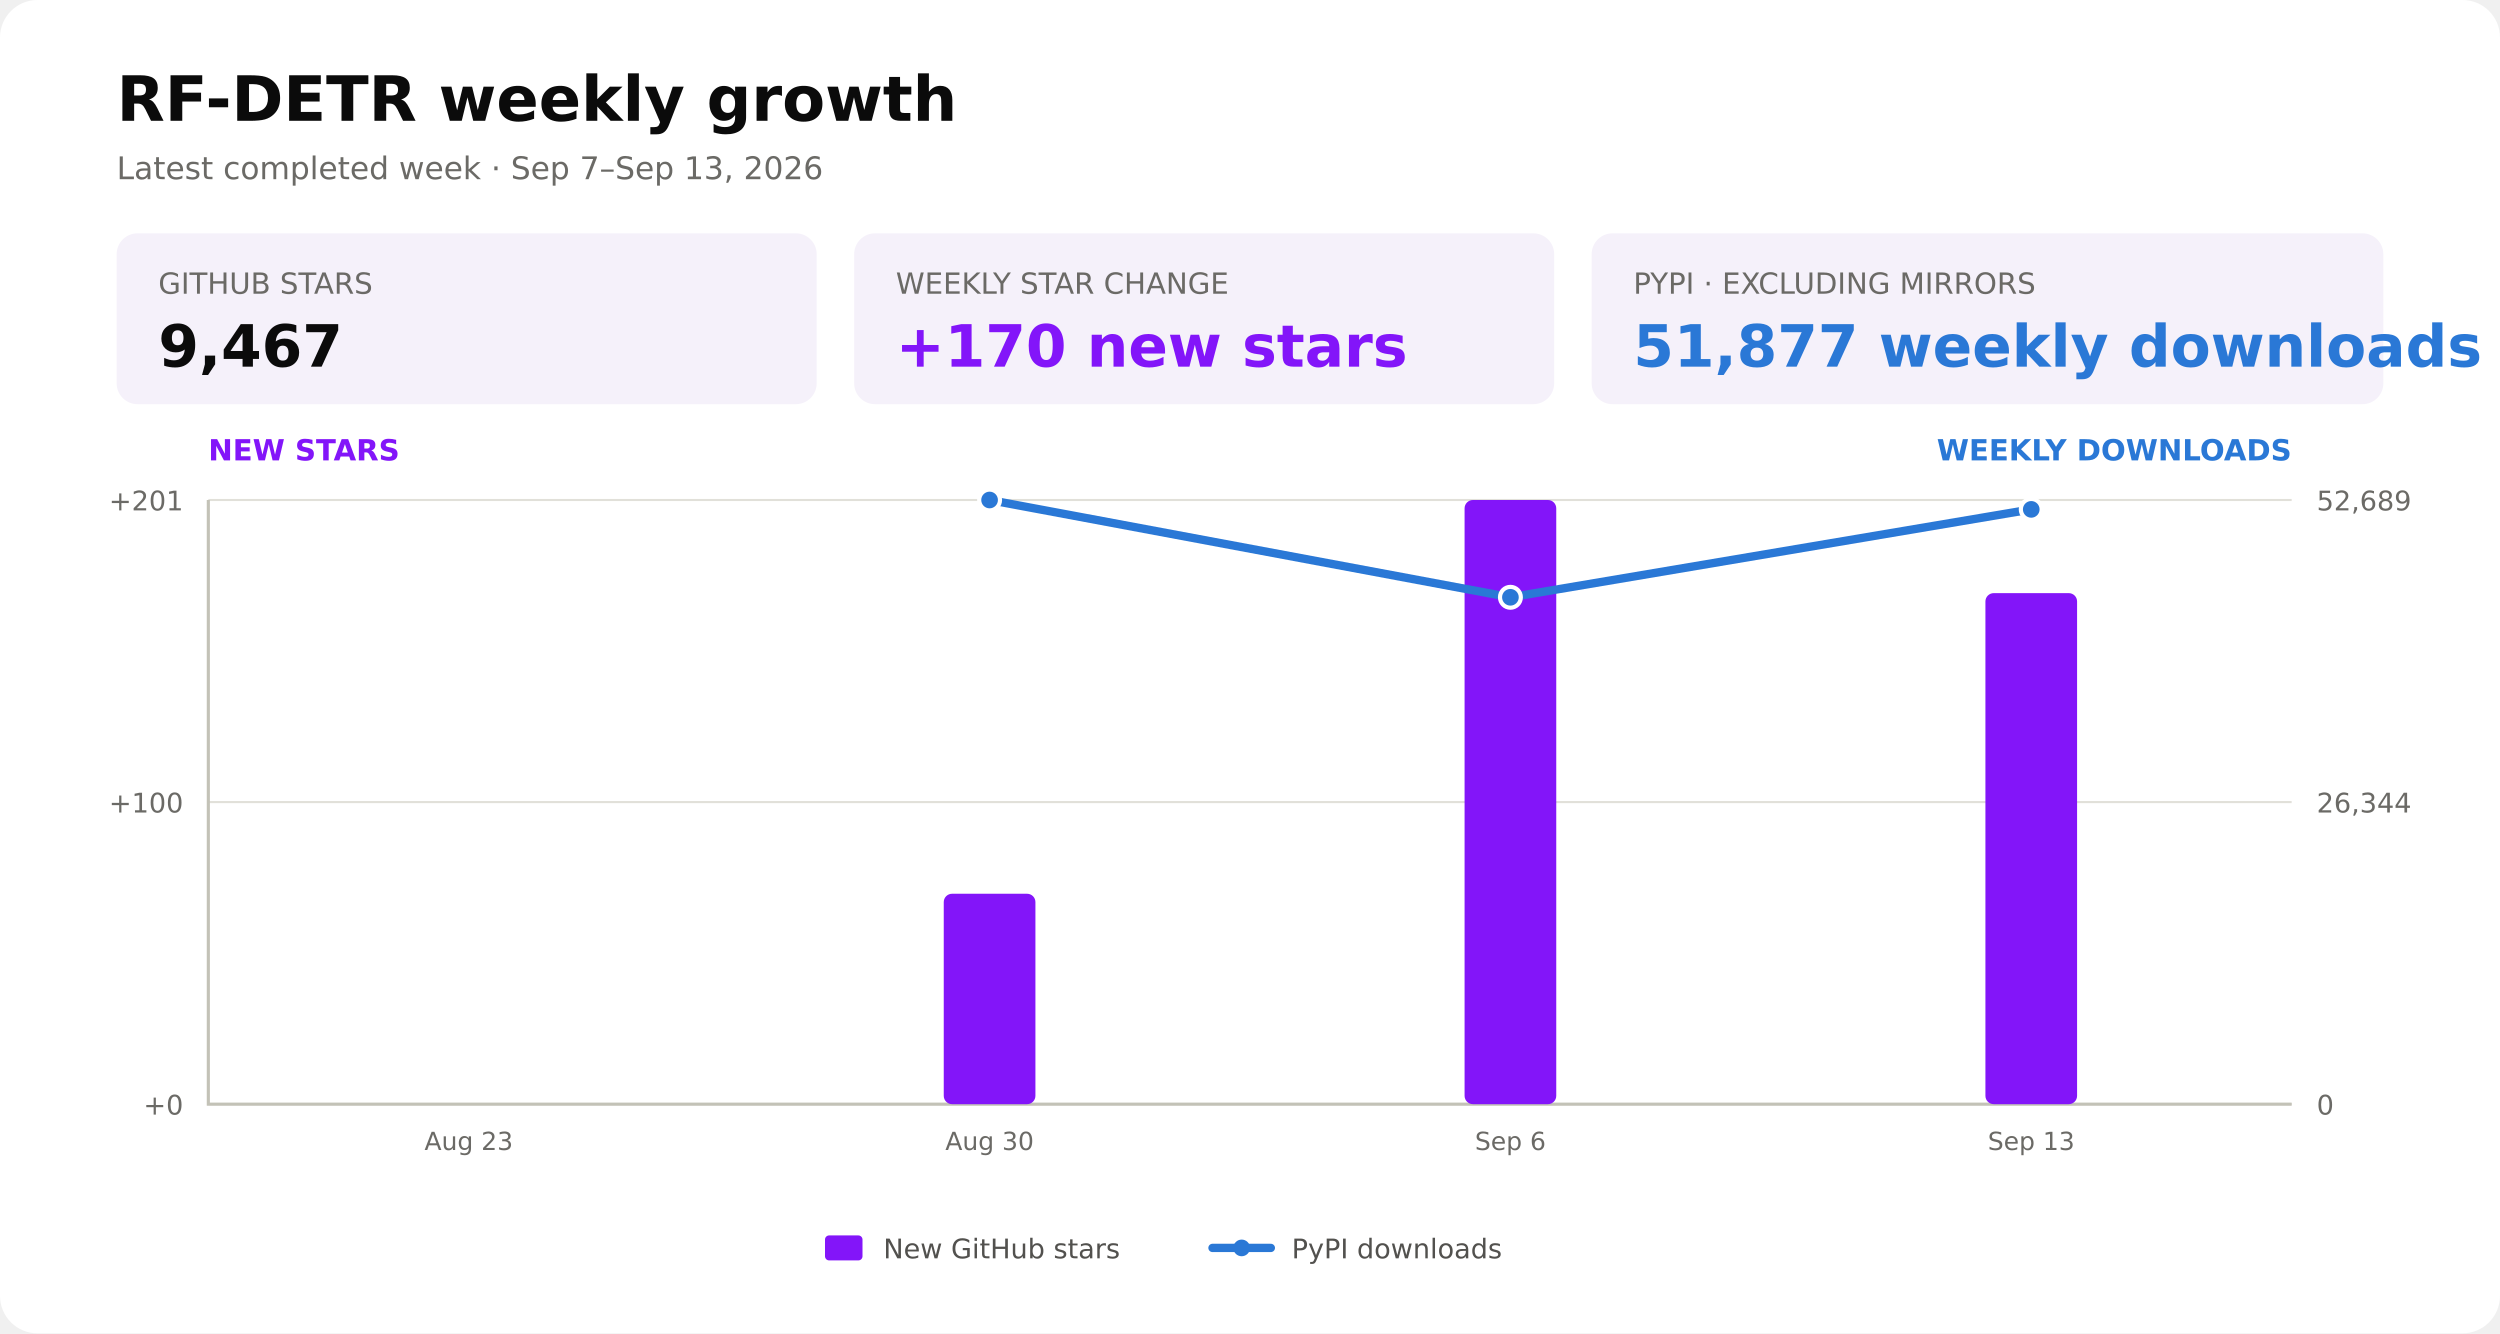
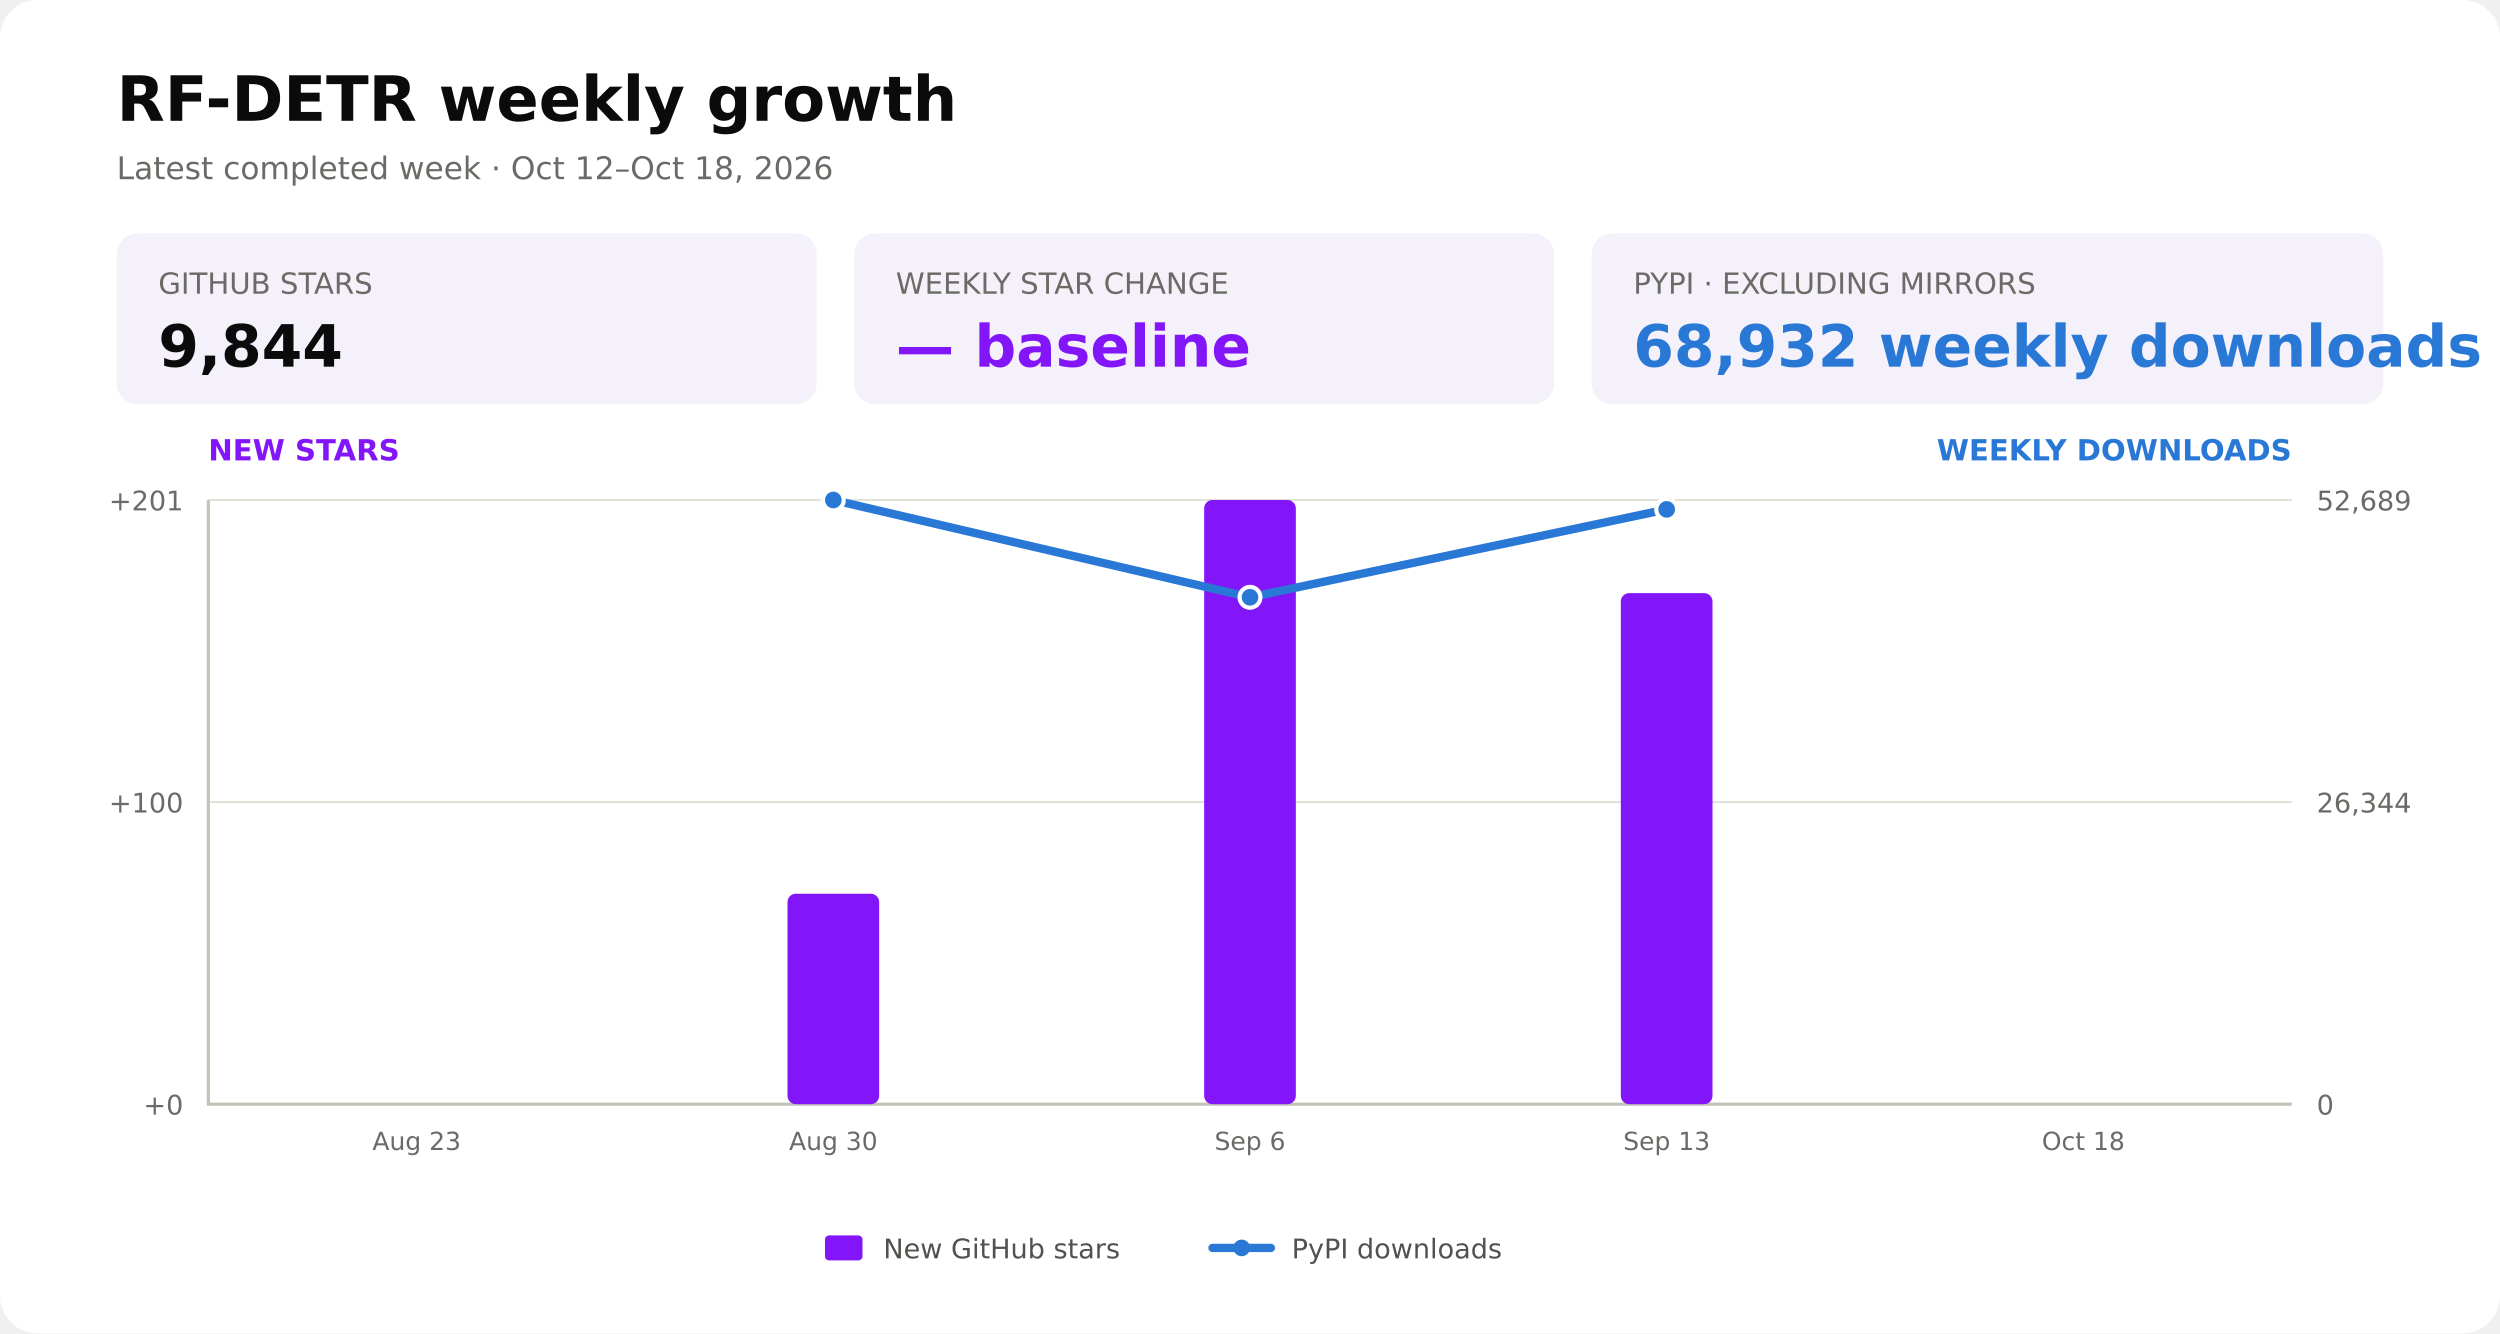
<svg xmlns="http://www.w3.org/2000/svg" width="1200" height="640" viewBox="0 0 1200 640" role="img" aria-labelledby="title description">
  <rect width="1200" height="640" rx="18" fill="#ffffff" />
  <text x="56" y="58" fill="#0b0b0b" font-family="DejaVu Sans, Arial, sans-serif" font-size="30" font-weight="700">RF-DETR weekly growth</text>
-   <text x="56" y="86" fill="#6b6a66" font-family="DejaVu Sans, Arial, sans-serif" font-size="15">Latest completed week · Sep 7–Sep 13, 2026</text>
+   <text x="56" y="86" fill="#6b6a66" font-family="DejaVu Sans, Arial, sans-serif" font-size="15">Latest completed week · Oct 12–Oct 18, 2026</text>
  <g font-family="DejaVu Sans, Arial, sans-serif">
    <rect x="56" y="112" width="336" height="82" rx="10" fill="#f5f1fa" />
    <text x="76" y="141" fill="#6b6a66" font-size="14">GITHUB STARS</text>
-     <text x="76" y="176" fill="#0b0b0b" font-size="28" font-weight="700">9,467</text>
+     <text x="76" y="176" fill="#0b0b0b" font-size="28" font-weight="700">9,844</text>
    <rect x="410" y="112" width="336" height="82" rx="10" fill="#f5f1fa" />
    <text x="430" y="141" fill="#6b6a66" font-size="14">WEEKLY STAR CHANGE</text>
-     <text x="430" y="176" fill="#8315f9" font-size="28" font-weight="700">+170 new stars</text>
+     <text x="430" y="176" fill="#8315f9" font-size="28" font-weight="700">— baseline</text>
    <rect x="764" y="112" width="380" height="82" rx="10" fill="#f5f1fa" />
    <text x="784" y="141" fill="#6b6a66" font-size="14">PYPI · EXCLUDING MIRRORS</text>
-     <text x="784" y="176" fill="#2a78d6" font-size="28" font-weight="700">51,877 weekly downloads</text>
+     <text x="784" y="176" fill="#2a78d6" font-size="28" font-weight="700">68,932 weekly downloads</text>
  </g>
  <g aria-hidden="true" fill="none" stroke="#e1e0d9" stroke-width="1">
    <path d="M100 530.0H1100" />
    <path d="M100 385.0H1100" />
    <path d="M100 240.0H1100" />
  </g>
  <path d="M100 240V530H1100" fill="none" stroke="#c3c2b7" stroke-width="1.5" />
  <g fill="#6b6a66" font-family="DejaVu Sans, Arial, sans-serif" font-size="13">
    <text x="88" y="535.0" text-anchor="end">+0</text>
    <text x="1112" y="535.0" text-anchor="start">0</text>
    <text x="88" y="390.0" text-anchor="end">+100</text>
    <text x="1112" y="390.0" text-anchor="start">26,344</text>
    <text x="88" y="245.0" text-anchor="end">+201</text>
    <text x="1112" y="245.0" text-anchor="start">52,689</text>
    <text x="100" y="221" fill="#8315f9" font-size="14" font-weight="700">NEW STARS</text>
    <text x="1100" y="221" fill="#2a78d6" font-size="14" font-weight="700" text-anchor="end">WEEKLY DOWNLOADS</text>
  </g>
  <g id="weekly-stars-bars">
-     <rect x="453.0" y="429.0" width="44.0" height="101.0" rx="4" fill="#8315f9" />
-     <rect x="703.0" y="240.0" width="44.0" height="290.0" rx="4" fill="#8315f9" />
-     <rect x="953.0" y="284.7" width="44.0" height="245.3" rx="4" fill="#8315f9" />
+     <rect x="378.0" y="429.0" width="44.0" height="101.0" rx="4" fill="#8315f9" />
+     <rect x="578.0" y="240.0" width="44.0" height="290.0" rx="4" fill="#8315f9" />
+     <rect x="778.0" y="284.7" width="44.0" height="245.3" rx="4" fill="#8315f9" />
  </g>
  <g id="weekly-downloads-line">
-     <polyline points="475.0,240.0 725.0,286.7 975.0,244.5" fill="none" stroke="#2a78d6" stroke-width="4" stroke-linecap="round" stroke-linejoin="round" />
-     <circle cx="475.0" cy="240.0" r="5" fill="#2a78d6" stroke="#ffffff" stroke-width="2" />
-     <circle cx="725.0" cy="286.7" r="5" fill="#2a78d6" stroke="#ffffff" stroke-width="2" />
-     <circle cx="975.0" cy="244.5" r="5" fill="#2a78d6" stroke="#ffffff" stroke-width="2" />
+     <polyline points="400.0,240.0 600.0,286.7 800.0,244.5" fill="none" stroke="#2a78d6" stroke-width="4" stroke-linecap="round" stroke-linejoin="round" />
+     <circle cx="400.0" cy="240.0" r="5" fill="#2a78d6" stroke="#ffffff" stroke-width="2" />
+     <circle cx="600.0" cy="286.7" r="5" fill="#2a78d6" stroke="#ffffff" stroke-width="2" />
+     <circle cx="800.0" cy="244.5" r="5" fill="#2a78d6" stroke="#ffffff" stroke-width="2" />
  </g>
  <g fill="#6b6a66" font-family="DejaVu Sans, Arial, sans-serif" font-size="12" text-anchor="middle">
-     <text x="225.0" y="552">Aug 23</text>
-     <text x="475.0" y="552">Aug 30</text>
-     <text x="725.0" y="552">Sep 6</text>
-     <text x="975.0" y="552">Sep 13</text>
+     <text x="200.0" y="552">Aug 23</text>
+     <text x="400.0" y="552">Aug 30</text>
+     <text x="600.0" y="552">Sep 6</text>
+     <text x="800.0" y="552">Sep 13</text>
+     <text x="1000.0" y="552">Oct 18</text>
  </g>
  <g font-family="DejaVu Sans, Arial, sans-serif" font-size="13" fill="#52514e">
    <rect x="396" y="593" width="18" height="12" rx="2" fill="#8315f9" />
    <text x="424" y="604">New GitHub stars</text>
    <path d="M582 599H610" fill="none" stroke="#2a78d6" stroke-width="4" stroke-linecap="round" />
    <circle cx="596" cy="599" r="4" fill="#2a78d6" />
    <text x="620" y="604">PyPI downloads</text>
  </g>
</svg>
